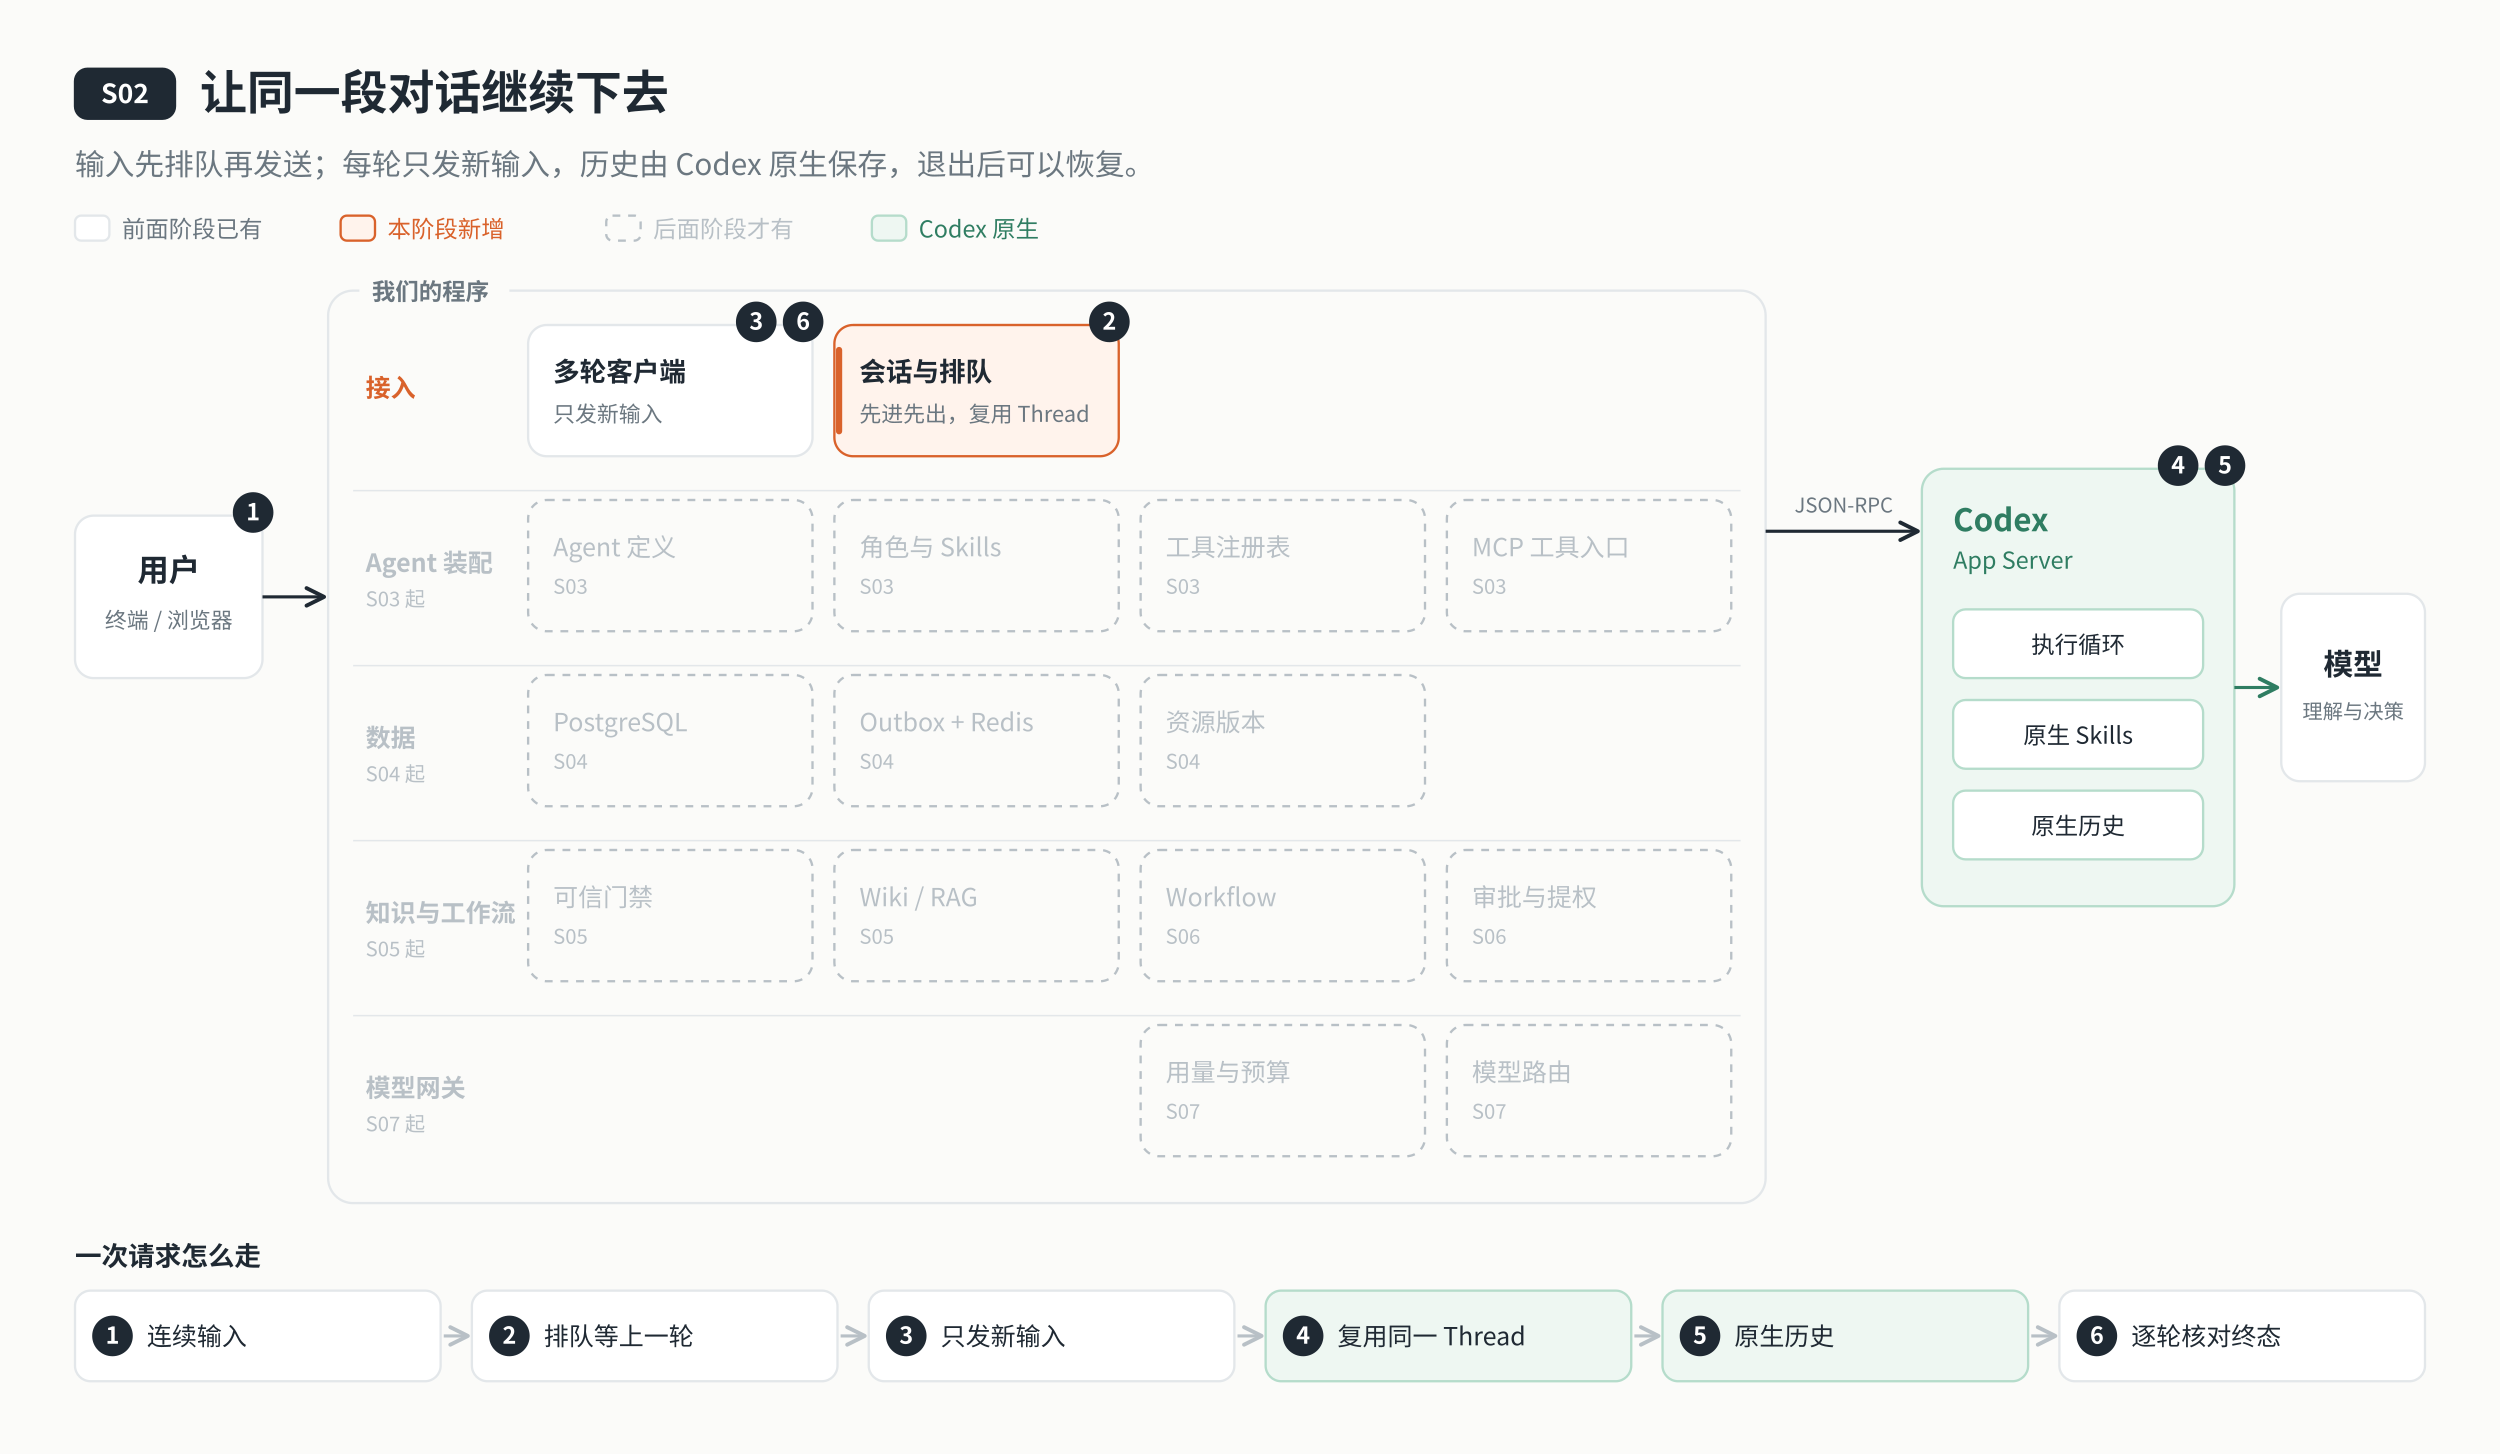
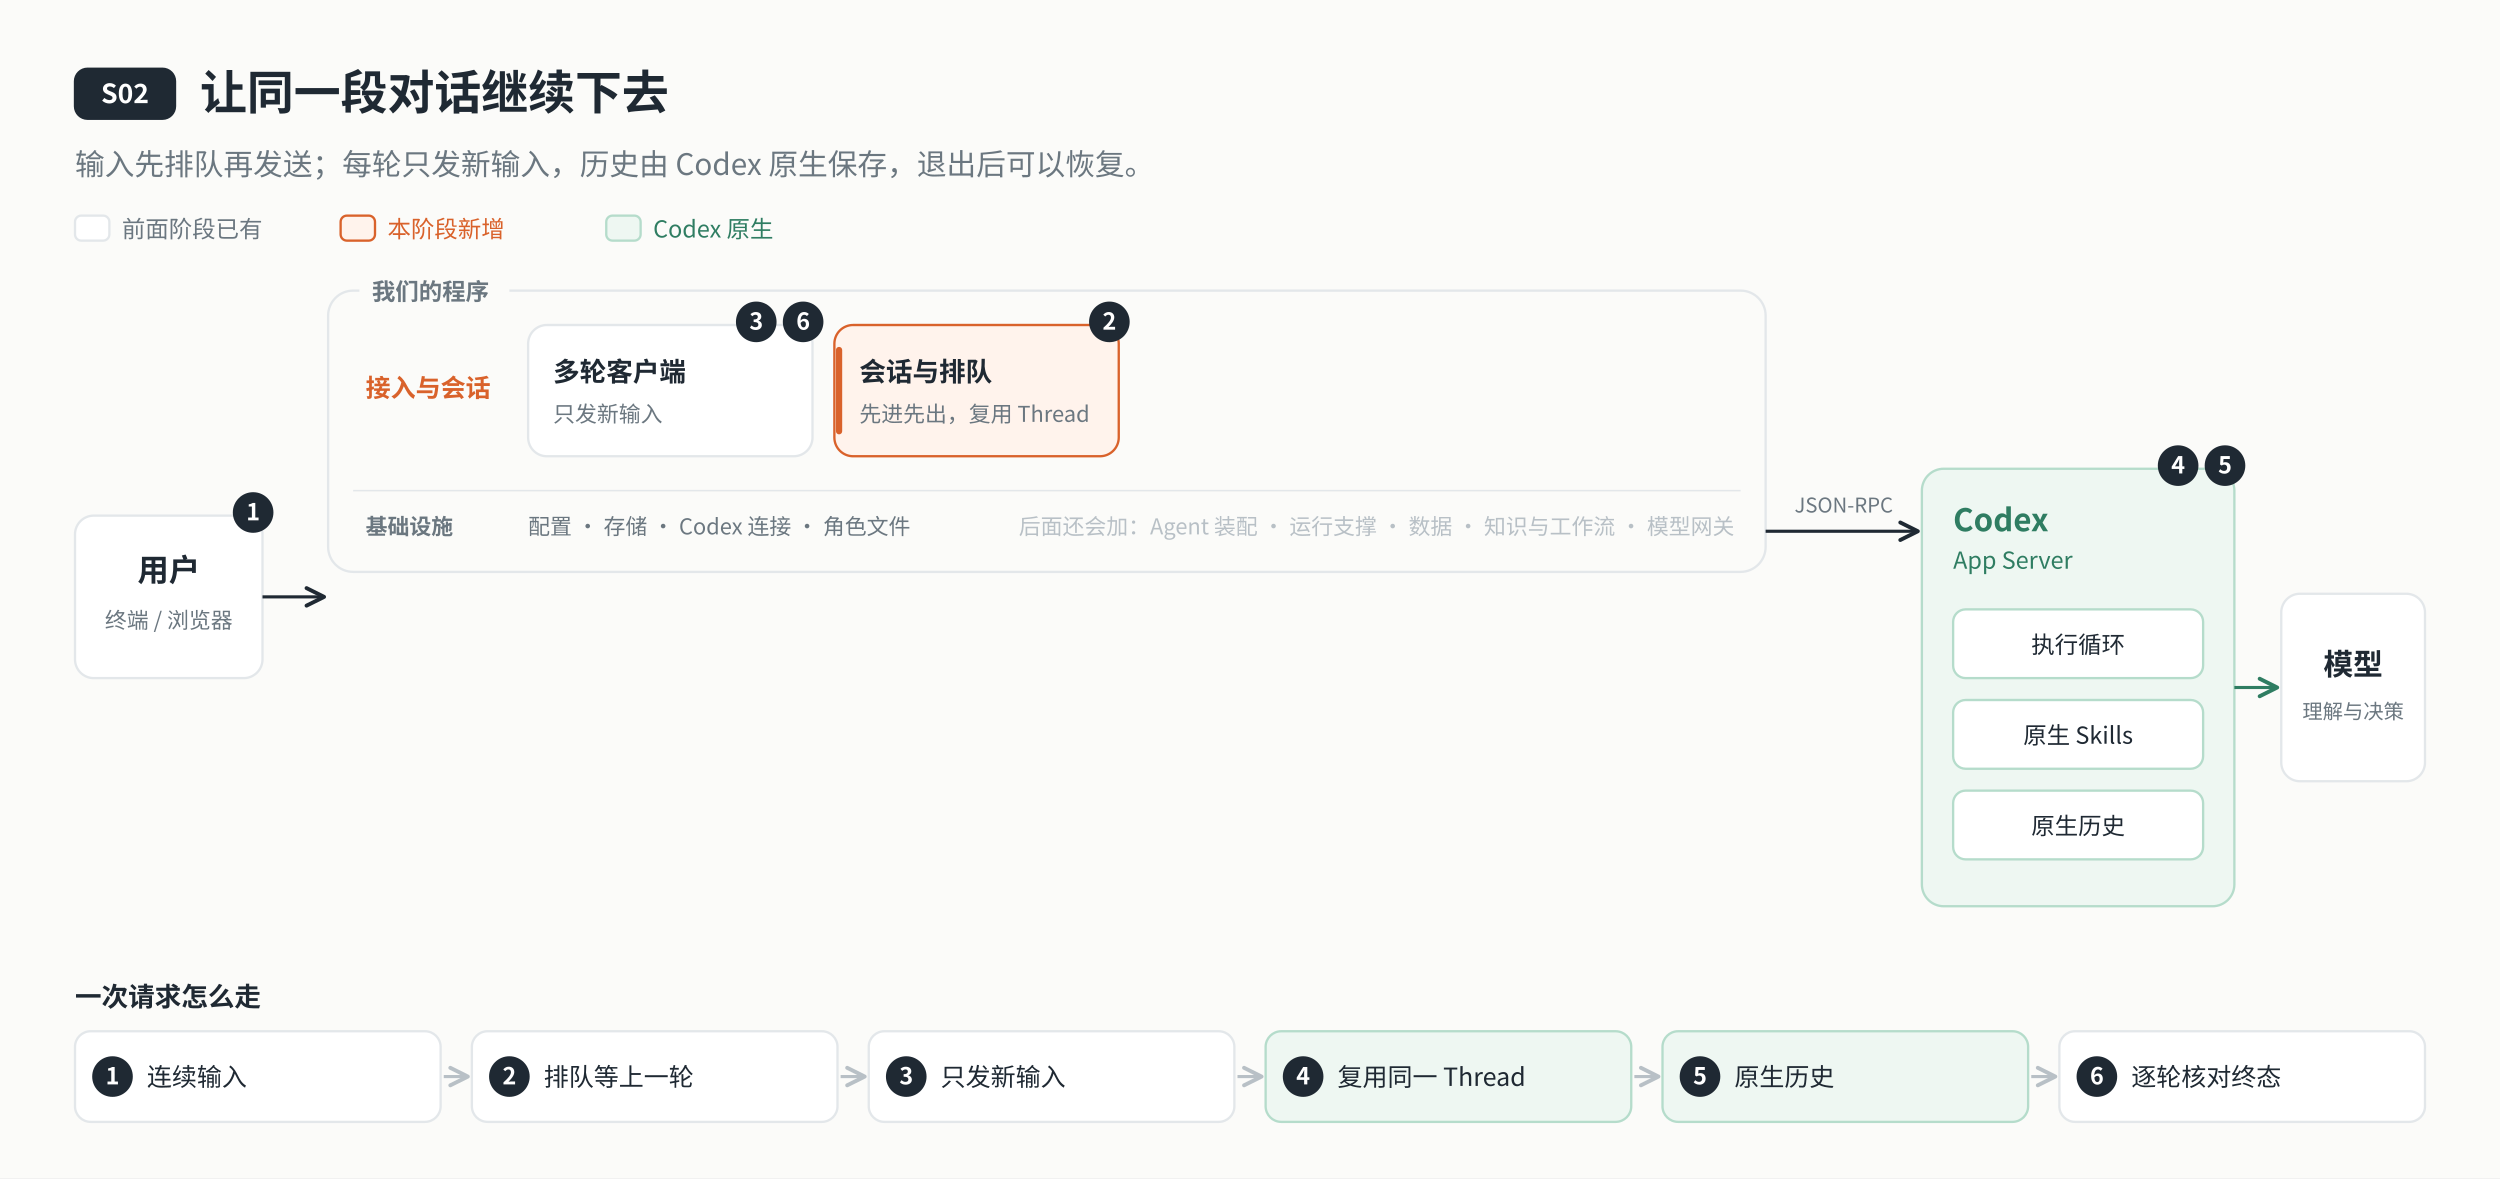
- <svg xmlns="http://www.w3.org/2000/svg" width="1600" height="930" viewBox="0 0 1600 930" role="img" aria-labelledby="title desc">
+ <svg xmlns="http://www.w3.org/2000/svg" width="1600" height="754" viewBox="0 0 1600 754" role="img" aria-labelledby="title desc">
  <defs>
    <marker id="mB8C0C6" viewBox="0 0 10 10" refX="8" refY="5" markerWidth="7" markerHeight="7" orient="auto-start-reverse">
      <path d="M1 1 L9 5 L1 9" fill="none" stroke="#B8C0C6" stroke-width="1.8" stroke-linecap="round" stroke-linejoin="round" />
    </marker>
    <marker id="m1F2933" viewBox="0 0 10 10" refX="8" refY="5" markerWidth="7" markerHeight="7" orient="auto-start-reverse">
      <path d="M1 1 L9 5 L1 9" fill="none" stroke="#1F2933" stroke-width="1.8" stroke-linecap="round" stroke-linejoin="round" />
    </marker>
    <marker id="m2F7D62" viewBox="0 0 10 10" refX="8" refY="5" markerWidth="7" markerHeight="7" orient="auto-start-reverse">
      <path d="M1 1 L9 5 L1 9" fill="none" stroke="#2F7D62" stroke-width="1.8" stroke-linecap="round" stroke-linejoin="round" />
    </marker>
  </defs>
  <g font-family="PingFang SC, Microsoft YaHei, Noto Sans CJK SC, sans-serif">
-     <rect x="0" y="0" width="1600" height="930" rx="0" fill="#FBFBF9" stroke="#FBFBF9" stroke-width="1.5" />
+     <rect x="0" y="0" width="1600" height="754" fill="#FBFBF9" />
    <rect x="48" y="44" width="64" height="32" rx="8" fill="#1F2933" stroke="#1F2933" stroke-width="1.5" />
    <text x="80" y="66" font-size="17" fill="#fff" font-weight="700" text-anchor="middle">S02</text>
    <text x="128" y="70" font-size="30" fill="#1F2933" font-weight="700" text-anchor="start">让同一段对话继续下去</text>
    <text x="48" y="112" font-size="19" fill="#6B7780" font-weight="400" text-anchor="start">输入先排队再发送；每轮只发新输入，历史由 Codex 原生保存，退出后可以恢复。</text>
    <rect x="48" y="138" width="22" height="16" rx="4" fill="#FFFFFF" stroke="#E3E7EA" stroke-width="1.5" />
    <text x="78" y="152" font-size="15" fill="#6B7780" font-weight="400" text-anchor="start">前面阶段已有</text>
    <rect x="218" y="138" width="22" height="16" rx="4" fill="#FFF3EC" stroke="#D9622B" stroke-width="1.5" />
    <text x="248" y="152" font-size="15" fill="#D9622B" font-weight="400" text-anchor="start">本阶段新增</text>
-     <rect x="388" y="138" width="22" height="16" rx="4" fill="#FBFBF9" stroke="#B8C0C6" stroke-width="1.5" stroke-dasharray="5 5" />
-     <text x="418" y="152" font-size="15" fill="#B8C0C6" font-weight="400" text-anchor="start">后面阶段才有</text>
-     <rect x="558" y="138" width="22" height="16" rx="4" fill="#EEF7F2" stroke="#B5DCCB" stroke-width="1.5" />
-     <text x="588" y="152" font-size="15" fill="#2F7D62" font-weight="400" text-anchor="start">Codex 原生</text>
+     <rect x="388" y="138" width="22" height="16" rx="4" fill="#EEF7F2" stroke="#B5DCCB" stroke-width="1.5" />
+     <text x="418" y="152" font-size="15" fill="#2F7D62" font-weight="400" text-anchor="start">Codex 原生</text>
    <rect x="48" y="330" width="120" height="104" rx="12" fill="#FFFFFF" stroke="#E3E7EA" stroke-width="1.5" />
    <text x="108" y="372" font-size="20" fill="#1F2933" font-weight="600" text-anchor="middle">用户</text>
    <text x="108" y="402" font-size="14" fill="#6B7780" font-weight="400" text-anchor="middle">终端 / 浏览器</text>
-     <rect x="210" y="186" width="920" height="584" rx="16" fill="none" stroke="#E3E7EA" stroke-width="1.5" />
+     <rect x="210" y="186" width="920" height="180" rx="16" fill="none" stroke="#E3E7EA" stroke-width="1.5" />
    <rect x="230" y="175" width="96" height="22" fill="#FBFBF9" />
    <text x="238" y="192" font-size="15" fill="#6B7780" font-weight="600" text-anchor="start">我们的程序</text>
-     <text x="234" y="254" font-size="16" fill="#D9622B" font-weight="600" text-anchor="start">接入</text>
+     <text x="234" y="254" font-size="16" fill="#D9622B" font-weight="600" text-anchor="start">接入与会话</text>
    <rect x="338" y="208" width="182" height="84" rx="12" fill="#FFFFFF" stroke="#E3E7EA" stroke-width="1.5" />
    <text x="354" y="244" font-size="17" fill="#1F2933" font-weight="600" text-anchor="start">多轮客户端</text>
    <text x="354" y="270" font-size="14" fill="#6B7780" font-weight="400" text-anchor="start">只发新输入</text>
    <rect x="534" y="208" width="182" height="84" rx="12" fill="#FFF3EC" stroke="#D9622B" stroke-width="1.5" />
    <rect x="535" y="222" width="4" height="56" rx="2" fill="#D9622B" />
    <text x="550" y="244" font-size="17" fill="#1F2933" font-weight="600" text-anchor="start">会话与排队</text>
    <text x="550" y="270" font-size="14" fill="#6B7780" font-weight="400" text-anchor="start">先进先出，复用 Thread</text>
-     <text x="234" y="366" font-size="16" fill="#B8C0C6" font-weight="600" text-anchor="start">Agent 装配</text>
-     <text x="234" y="388" font-size="13" fill="#B8C0C6" font-weight="400" text-anchor="start">S03 起</text>
    <line x1="226" y1="314" x2="1114" y2="314" stroke="#E3E7EA" stroke-width="1" />
-     <rect x="338" y="320" width="182" height="84" rx="12" fill="none" stroke="#B8C0C6" stroke-width="1.5" stroke-dasharray="5 5" />
-     <text x="354" y="356" font-size="16" fill="#B8C0C6" font-weight="500" text-anchor="start">Agent 定义</text>
-     <text x="354" y="380" font-size="13" fill="#B8C0C6" font-weight="400" text-anchor="start">S03</text>
-     <rect x="534" y="320" width="182" height="84" rx="12" fill="none" stroke="#B8C0C6" stroke-width="1.5" stroke-dasharray="5 5" />
-     <text x="550" y="356" font-size="16" fill="#B8C0C6" font-weight="500" text-anchor="start">角色与 Skills</text>
-     <text x="550" y="380" font-size="13" fill="#B8C0C6" font-weight="400" text-anchor="start">S03</text>
-     <rect x="730" y="320" width="182" height="84" rx="12" fill="none" stroke="#B8C0C6" stroke-width="1.5" stroke-dasharray="5 5" />
-     <text x="746" y="356" font-size="16" fill="#B8C0C6" font-weight="500" text-anchor="start">工具注册表</text>
-     <text x="746" y="380" font-size="13" fill="#B8C0C6" font-weight="400" text-anchor="start">S03</text>
-     <rect x="926" y="320" width="182" height="84" rx="12" fill="none" stroke="#B8C0C6" stroke-width="1.5" stroke-dasharray="5 5" />
-     <text x="942" y="356" font-size="16" fill="#B8C0C6" font-weight="500" text-anchor="start">MCP 工具入口</text>
-     <text x="942" y="380" font-size="13" fill="#B8C0C6" font-weight="400" text-anchor="start">S03</text>
-     <text x="234" y="478" font-size="16" fill="#B8C0C6" font-weight="600" text-anchor="start">数据</text>
-     <text x="234" y="500" font-size="13" fill="#B8C0C6" font-weight="400" text-anchor="start">S04 起</text>
-     <line x1="226" y1="426" x2="1114" y2="426" stroke="#E3E7EA" stroke-width="1" />
-     <rect x="338" y="432" width="182" height="84" rx="12" fill="none" stroke="#B8C0C6" stroke-width="1.5" stroke-dasharray="5 5" />
-     <text x="354" y="468" font-size="16" fill="#B8C0C6" font-weight="500" text-anchor="start">PostgreSQL</text>
-     <text x="354" y="492" font-size="13" fill="#B8C0C6" font-weight="400" text-anchor="start">S04</text>
-     <rect x="534" y="432" width="182" height="84" rx="12" fill="none" stroke="#B8C0C6" stroke-width="1.5" stroke-dasharray="5 5" />
-     <text x="550" y="468" font-size="16" fill="#B8C0C6" font-weight="500" text-anchor="start">Outbox + Redis</text>
-     <text x="550" y="492" font-size="13" fill="#B8C0C6" font-weight="400" text-anchor="start">S04</text>
-     <rect x="730" y="432" width="182" height="84" rx="12" fill="none" stroke="#B8C0C6" stroke-width="1.5" stroke-dasharray="5 5" />
-     <text x="746" y="468" font-size="16" fill="#B8C0C6" font-weight="500" text-anchor="start">资源版本</text>
-     <text x="746" y="492" font-size="13" fill="#B8C0C6" font-weight="400" text-anchor="start">S04</text>
-     <text x="234" y="590" font-size="16" fill="#B8C0C6" font-weight="600" text-anchor="start">知识与工作流</text>
-     <text x="234" y="612" font-size="13" fill="#B8C0C6" font-weight="400" text-anchor="start">S05 起</text>
-     <line x1="226" y1="538" x2="1114" y2="538" stroke="#E3E7EA" stroke-width="1" />
-     <rect x="338" y="544" width="182" height="84" rx="12" fill="none" stroke="#B8C0C6" stroke-width="1.5" stroke-dasharray="5 5" />
-     <text x="354" y="580" font-size="16" fill="#B8C0C6" font-weight="500" text-anchor="start">可信门禁</text>
-     <text x="354" y="604" font-size="13" fill="#B8C0C6" font-weight="400" text-anchor="start">S05</text>
-     <rect x="534" y="544" width="182" height="84" rx="12" fill="none" stroke="#B8C0C6" stroke-width="1.5" stroke-dasharray="5 5" />
-     <text x="550" y="580" font-size="16" fill="#B8C0C6" font-weight="500" text-anchor="start">Wiki / RAG</text>
-     <text x="550" y="604" font-size="13" fill="#B8C0C6" font-weight="400" text-anchor="start">S05</text>
-     <rect x="730" y="544" width="182" height="84" rx="12" fill="none" stroke="#B8C0C6" stroke-width="1.5" stroke-dasharray="5 5" />
-     <text x="746" y="580" font-size="16" fill="#B8C0C6" font-weight="500" text-anchor="start">Workflow</text>
-     <text x="746" y="604" font-size="13" fill="#B8C0C6" font-weight="400" text-anchor="start">S06</text>
-     <rect x="926" y="544" width="182" height="84" rx="12" fill="none" stroke="#B8C0C6" stroke-width="1.5" stroke-dasharray="5 5" />
-     <text x="942" y="580" font-size="16" fill="#B8C0C6" font-weight="500" text-anchor="start">审批与提权</text>
-     <text x="942" y="604" font-size="13" fill="#B8C0C6" font-weight="400" text-anchor="start">S06</text>
-     <text x="234" y="702" font-size="16" fill="#B8C0C6" font-weight="600" text-anchor="start">模型网关</text>
-     <text x="234" y="724" font-size="13" fill="#B8C0C6" font-weight="400" text-anchor="start">S07 起</text>
-     <line x1="226" y1="650" x2="1114" y2="650" stroke="#E3E7EA" stroke-width="1" />
-     <rect x="730" y="656" width="182" height="84" rx="12" fill="none" stroke="#B8C0C6" stroke-width="1.5" stroke-dasharray="5 5" />
-     <text x="746" y="692" font-size="16" fill="#B8C0C6" font-weight="500" text-anchor="start">用量与预算</text>
-     <text x="746" y="716" font-size="13" fill="#B8C0C6" font-weight="400" text-anchor="start">S07</text>
-     <rect x="926" y="656" width="182" height="84" rx="12" fill="none" stroke="#B8C0C6" stroke-width="1.5" stroke-dasharray="5 5" />
-     <text x="942" y="692" font-size="16" fill="#B8C0C6" font-weight="500" text-anchor="start">模型路由</text>
-     <text x="942" y="716" font-size="13" fill="#B8C0C6" font-weight="400" text-anchor="start">S07</text>
+     <text x="234" y="342" font-size="14" fill="#6B7780" font-weight="600" text-anchor="start">基础设施</text>
+     <text x="338" y="342" font-size="14" fill="#6B7780" font-weight="400" text-anchor="start">配置 · 存储 · Codex 连接 · 角色文件</text>
+     <text x="1110" y="342" font-size="14" fill="#B8C0C6" font-weight="400" text-anchor="end">后面还会加：Agent 装配 · 运行支撑 · 数据 · 知识与工作流 · 模型网关</text>
    <rect x="1230" y="300" width="200" height="280" rx="14" fill="#EEF7F2" stroke="#B5DCCB" stroke-width="1.5" />
    <text x="1250" y="340" font-size="20" fill="#2F7D62" font-weight="700" text-anchor="start">Codex</text>
    <text x="1250" y="364" font-size="15" fill="#2F7D62" font-weight="400" text-anchor="start">App Server</text>
    <rect x="1250" y="390" width="160" height="44" rx="8" fill="#FFFFFF" stroke="#B5DCCB" stroke-width="1.5" />
    <text x="1330" y="418" font-size="15" fill="#1F2933" font-weight="500" text-anchor="middle">执行循环</text>
    <rect x="1250" y="448" width="160" height="44" rx="8" fill="#FFFFFF" stroke="#B5DCCB" stroke-width="1.5" />
    <text x="1330" y="476" font-size="15" fill="#1F2933" font-weight="500" text-anchor="middle">原生 Skills</text>
    <rect x="1250" y="506" width="160" height="44" rx="8" fill="#FFFFFF" stroke="#B5DCCB" stroke-width="1.5" />
    <text x="1330" y="534" font-size="15" fill="#1F2933" font-weight="500" text-anchor="middle">原生历史</text>
    <rect x="1460" y="380" width="92" height="120" rx="12" fill="#FFFFFF" stroke="#E3E7EA" stroke-width="1.5" />
    <text x="1506" y="432" font-size="19" fill="#1F2933" font-weight="600" text-anchor="middle">模型</text>
    <text x="1506" y="460" font-size="13" fill="#6B7780" font-weight="400" text-anchor="middle">理解与决策</text>
    <path d="M168,382 L206,382" fill="none" stroke="#1F2933" stroke-width="2" marker-end="url(#m1F2933)" />
    <path d="M1130,340 L1226,340" fill="none" stroke="#1F2933" stroke-width="2" marker-end="url(#m1F2933)" />
    <text x="1180" y="328" font-size="13" fill="#6B7780" font-weight="500" text-anchor="middle">JSON-RPC</text>
    <path d="M1430,440 L1456,440" fill="none" stroke="#2F7D62" stroke-width="2" marker-end="url(#m2F7D62)" />
    <circle cx="162" cy="328" r="13" fill="#1F2933" />
    <text x="162" y="333" font-size="15" fill="#fff" font-weight="700" text-anchor="middle">1</text>
    <circle cx="710" cy="206" r="13" fill="#1F2933" />
    <text x="710" y="211" font-size="15" fill="#fff" font-weight="700" text-anchor="middle">2</text>
    <circle cx="484" cy="206" r="13" fill="#1F2933" />
    <text x="484" y="211" font-size="15" fill="#fff" font-weight="700" text-anchor="middle">3</text>
    <circle cx="514" cy="206" r="13" fill="#1F2933" />
    <text x="514" y="211" font-size="15" fill="#fff" font-weight="700" text-anchor="middle">6</text>
    <circle cx="1394" cy="298" r="13" fill="#1F2933" />
    <text x="1394" y="303" font-size="15" fill="#fff" font-weight="700" text-anchor="middle">4</text>
    <circle cx="1424" cy="298" r="13" fill="#1F2933" />
    <text x="1424" y="303" font-size="15" fill="#fff" font-weight="700" text-anchor="middle">5</text>
-     <text x="48" y="810" font-size="17" fill="#1F2933" font-weight="700" text-anchor="start">一次请求怎么走</text>
-     <rect x="48" y="826" width="234" height="58" rx="10" fill="#FFFFFF" stroke="#E3E7EA" stroke-width="1.5" />
-     <circle cx="72" cy="855" r="13" fill="#1F2933" />
-     <text x="72" y="860" font-size="15" fill="#fff" font-weight="700" text-anchor="middle">1</text>
-     <text x="94" y="861" font-size="16" fill="#1F2933" font-weight="500" text-anchor="start">连续输入</text>
-     <path d="M284,855 L298,855" fill="none" stroke="#B8C0C6" stroke-width="2" marker-end="url(#mB8C0C6)" />
-     <rect x="302" y="826" width="234" height="58" rx="10" fill="#FFFFFF" stroke="#E3E7EA" stroke-width="1.5" />
-     <circle cx="326" cy="855" r="13" fill="#1F2933" />
-     <text x="326" y="860" font-size="15" fill="#fff" font-weight="700" text-anchor="middle">2</text>
-     <text x="348" y="861" font-size="16" fill="#1F2933" font-weight="500" text-anchor="start">排队等上一轮</text>
-     <path d="M538,855 L552,855" fill="none" stroke="#B8C0C6" stroke-width="2" marker-end="url(#mB8C0C6)" />
-     <rect x="556" y="826" width="234" height="58" rx="10" fill="#FFFFFF" stroke="#E3E7EA" stroke-width="1.5" />
-     <circle cx="580" cy="855" r="13" fill="#1F2933" />
-     <text x="580" y="860" font-size="15" fill="#fff" font-weight="700" text-anchor="middle">3</text>
-     <text x="602" y="861" font-size="16" fill="#1F2933" font-weight="500" text-anchor="start">只发新输入</text>
-     <path d="M792,855 L806,855" fill="none" stroke="#B8C0C6" stroke-width="2" marker-end="url(#mB8C0C6)" />
-     <rect x="810" y="826" width="234" height="58" rx="10" fill="#EEF7F2" stroke="#B5DCCB" stroke-width="1.5" />
-     <circle cx="834" cy="855" r="13" fill="#1F2933" />
-     <text x="834" y="860" font-size="15" fill="#fff" font-weight="700" text-anchor="middle">4</text>
-     <text x="856" y="861" font-size="16" fill="#1F2933" font-weight="500" text-anchor="start">复用同一 Thread</text>
-     <path d="M1046,855 L1060,855" fill="none" stroke="#B8C0C6" stroke-width="2" marker-end="url(#mB8C0C6)" />
-     <rect x="1064" y="826" width="234" height="58" rx="10" fill="#EEF7F2" stroke="#B5DCCB" stroke-width="1.5" />
-     <circle cx="1088" cy="855" r="13" fill="#1F2933" />
-     <text x="1088" y="860" font-size="15" fill="#fff" font-weight="700" text-anchor="middle">5</text>
-     <text x="1110" y="861" font-size="16" fill="#1F2933" font-weight="500" text-anchor="start">原生历史</text>
-     <path d="M1300,855 L1314,855" fill="none" stroke="#B8C0C6" stroke-width="2" marker-end="url(#mB8C0C6)" />
-     <rect x="1318" y="826" width="234" height="58" rx="10" fill="#FFFFFF" stroke="#E3E7EA" stroke-width="1.5" />
-     <circle cx="1342" cy="855" r="13" fill="#1F2933" />
-     <text x="1342" y="860" font-size="15" fill="#fff" font-weight="700" text-anchor="middle">6</text>
-     <text x="1364" y="861" font-size="16" fill="#1F2933" font-weight="500" text-anchor="start">逐轮核对终态</text>
+     <text x="48" y="644" font-size="17" fill="#1F2933" font-weight="700" text-anchor="start">一次请求怎么走</text>
+     <rect x="48" y="660" width="234" height="58" rx="10" fill="#FFFFFF" stroke="#E3E7EA" stroke-width="1.5" />
+     <circle cx="72" cy="689" r="13" fill="#1F2933" />
+     <text x="72" y="694" font-size="15" fill="#fff" font-weight="700" text-anchor="middle">1</text>
+     <text x="94" y="695" font-size="16" fill="#1F2933" font-weight="500" text-anchor="start">连续输入</text>
+     <path d="M284,689 L298,689" fill="none" stroke="#B8C0C6" stroke-width="2" marker-end="url(#mB8C0C6)" />
+     <rect x="302" y="660" width="234" height="58" rx="10" fill="#FFFFFF" stroke="#E3E7EA" stroke-width="1.5" />
+     <circle cx="326" cy="689" r="13" fill="#1F2933" />
+     <text x="326" y="694" font-size="15" fill="#fff" font-weight="700" text-anchor="middle">2</text>
+     <text x="348" y="695" font-size="16" fill="#1F2933" font-weight="500" text-anchor="start">排队等上一轮</text>
+     <path d="M538,689 L552,689" fill="none" stroke="#B8C0C6" stroke-width="2" marker-end="url(#mB8C0C6)" />
+     <rect x="556" y="660" width="234" height="58" rx="10" fill="#FFFFFF" stroke="#E3E7EA" stroke-width="1.5" />
+     <circle cx="580" cy="689" r="13" fill="#1F2933" />
+     <text x="580" y="694" font-size="15" fill="#fff" font-weight="700" text-anchor="middle">3</text>
+     <text x="602" y="695" font-size="16" fill="#1F2933" font-weight="500" text-anchor="start">只发新输入</text>
+     <path d="M792,689 L806,689" fill="none" stroke="#B8C0C6" stroke-width="2" marker-end="url(#mB8C0C6)" />
+     <rect x="810" y="660" width="234" height="58" rx="10" fill="#EEF7F2" stroke="#B5DCCB" stroke-width="1.5" />
+     <circle cx="834" cy="689" r="13" fill="#1F2933" />
+     <text x="834" y="694" font-size="15" fill="#fff" font-weight="700" text-anchor="middle">4</text>
+     <text x="856" y="695" font-size="16" fill="#1F2933" font-weight="500" text-anchor="start">复用同一 Thread</text>
+     <path d="M1046,689 L1060,689" fill="none" stroke="#B8C0C6" stroke-width="2" marker-end="url(#mB8C0C6)" />
+     <rect x="1064" y="660" width="234" height="58" rx="10" fill="#EEF7F2" stroke="#B5DCCB" stroke-width="1.5" />
+     <circle cx="1088" cy="689" r="13" fill="#1F2933" />
+     <text x="1088" y="694" font-size="15" fill="#fff" font-weight="700" text-anchor="middle">5</text>
+     <text x="1110" y="695" font-size="16" fill="#1F2933" font-weight="500" text-anchor="start">原生历史</text>
+     <path d="M1300,689 L1314,689" fill="none" stroke="#B8C0C6" stroke-width="2" marker-end="url(#mB8C0C6)" />
+     <rect x="1318" y="660" width="234" height="58" rx="10" fill="#FFFFFF" stroke="#E3E7EA" stroke-width="1.5" />
+     <circle cx="1342" cy="689" r="13" fill="#1F2933" />
+     <text x="1342" y="694" font-size="15" fill="#fff" font-weight="700" text-anchor="middle">6</text>
+     <text x="1364" y="695" font-size="16" fill="#1F2933" font-weight="500" text-anchor="start">逐轮核对终态</text>
  </g>
</svg>
